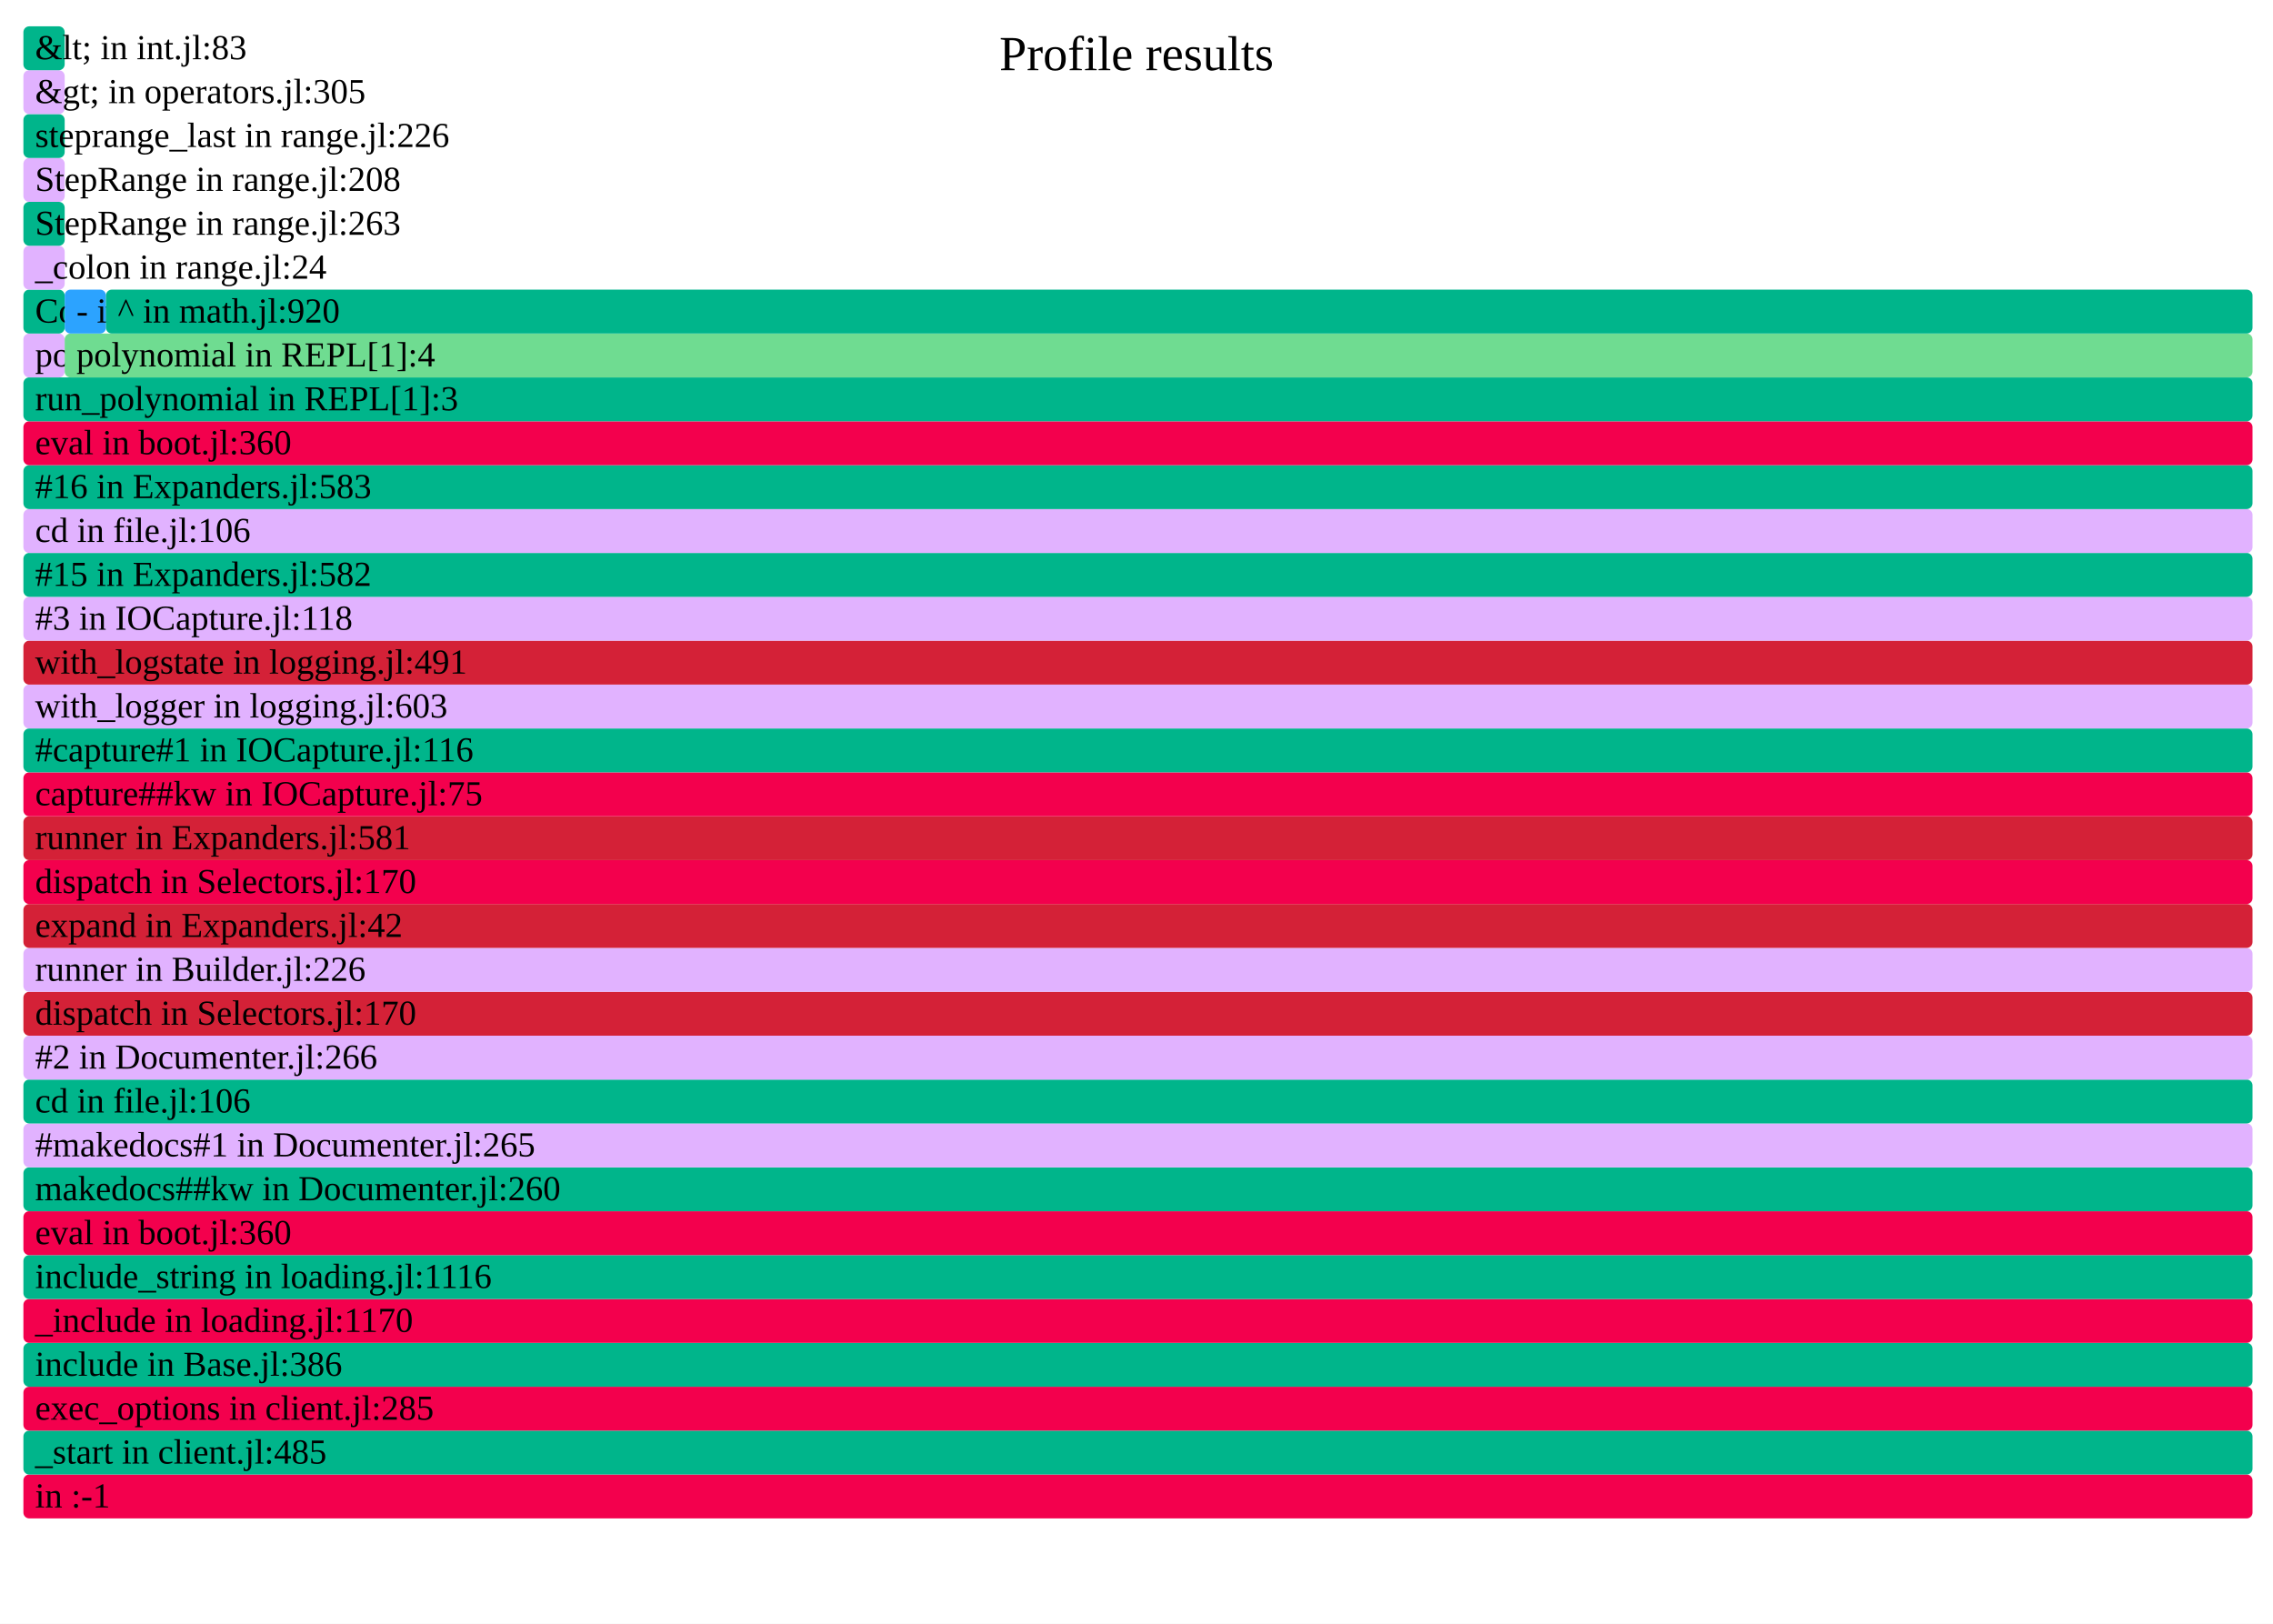
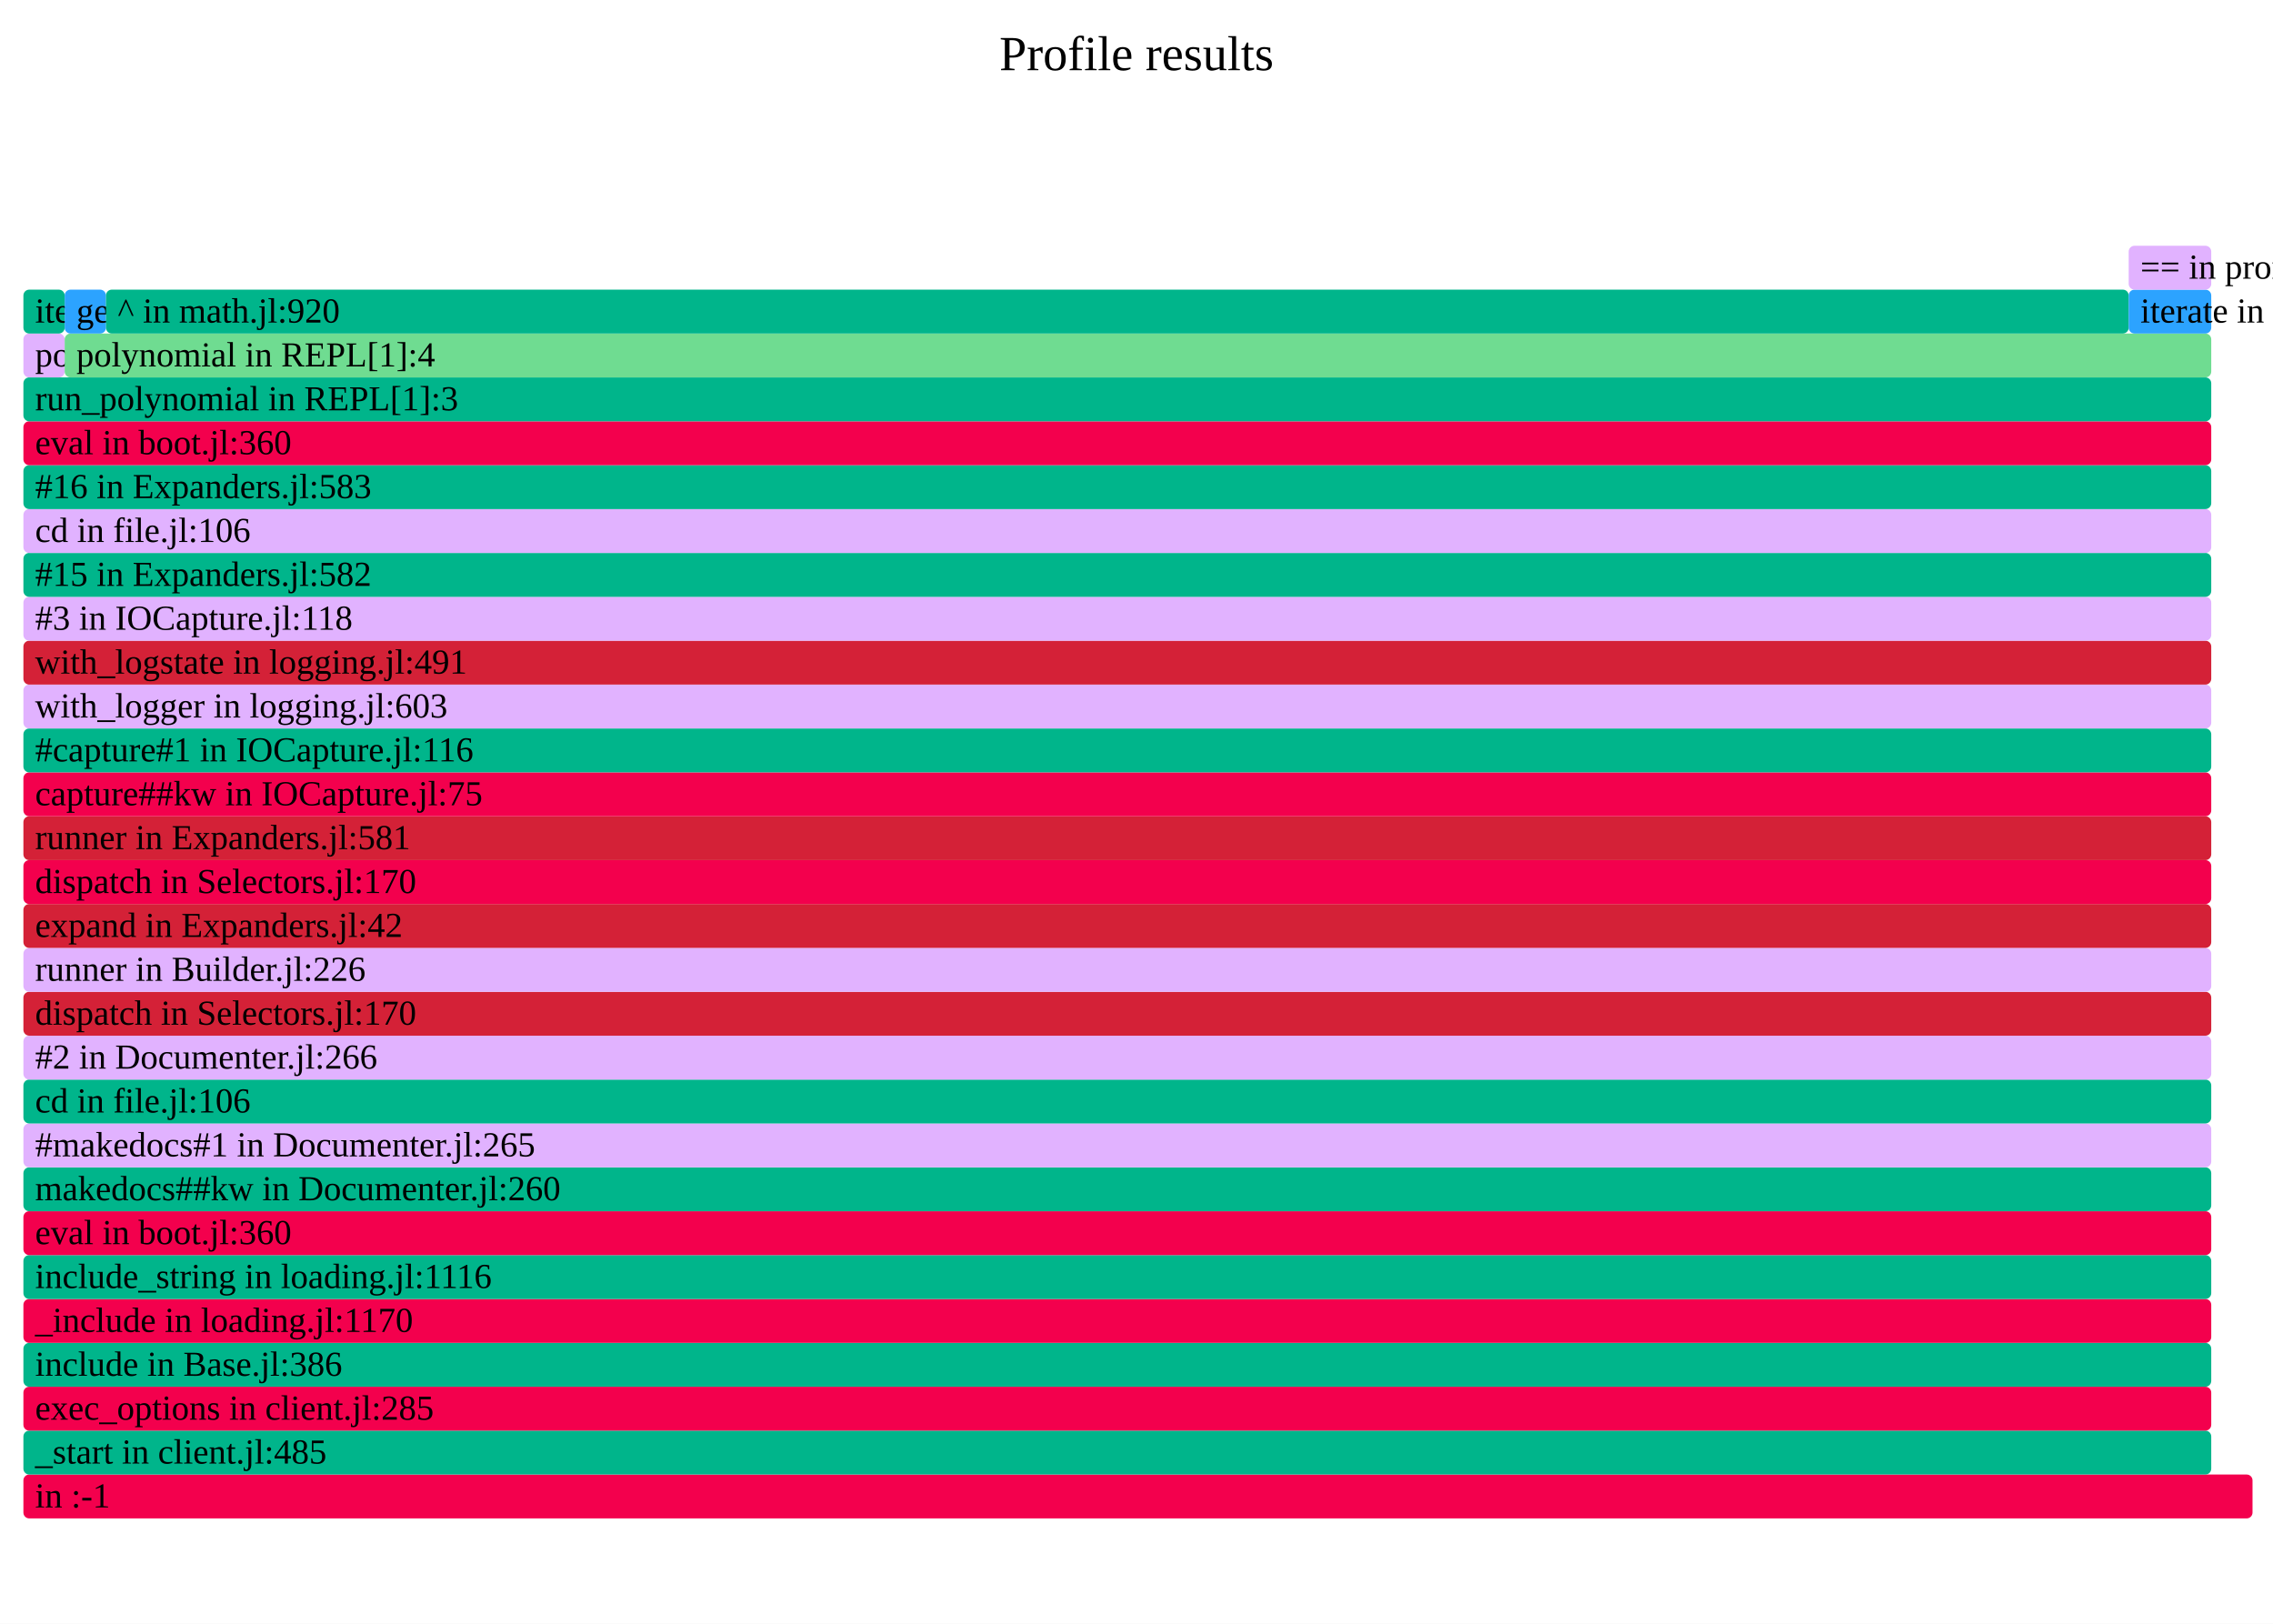
- <svg xmlns="http://www.w3.org/2000/svg" version="1.1" width="777" height="555" viewBox="0 0 777 555" id="fig-ebf5a1224cbb48b8949ee3da30e33a99">
+ <svg xmlns="http://www.w3.org/2000/svg" version="1.1" width="777" height="555" viewBox="0 0 777 555" id="fig-b9fb4ca16f054e7caab9102ac077348a">
  <defs>
-     <clipPath id="fig-ebf5a1224cbb48b8949ee3da30e33a99-clip">
+     <clipPath id="fig-b9fb4ca16f054e7caab9102ac077348a-clip">
      <rect x="0" y="0" width="777" height="555" />
    </clipPath>
  </defs>
  <style type="text/css">
-     #fig-ebf5a1224cbb48b8949ee3da30e33a99 text {
+     #fig-b9fb4ca16f054e7caab9102ac077348a text {
        pointer-events: none;
        font-family: inherit;
        font-size: 12px;
        fill: #000000;
    }
-     text#fig-ebf5a1224cbb48b8949ee3da30e33a99-caption {
+     text#fig-b9fb4ca16f054e7caab9102ac077348a-caption {
        font-size: 16.8px;
        fill: #000000;
        text-anchor: middle;
    }
-     #fig-ebf5a1224cbb48b8949ee3da30e33a99-bg {
+     #fig-b9fb4ca16f054e7caab9102ac077348a-bg {
        fill: #FFFFFF;
    }
-     #fig-ebf5a1224cbb48b8949ee3da30e33a99-viewport rect, #fig-ebf5a1224cbb48b8949ee3da30e33a99-viewport path {
+     #fig-b9fb4ca16f054e7caab9102ac077348a-viewport rect, #fig-b9fb4ca16f054e7caab9102ac077348a-viewport path {
        vector-effect: non-scaling-stroke;
        fill-opacity: 1;
    }
-     #fig-ebf5a1224cbb48b8949ee3da30e33a99-viewport text {
+     #fig-b9fb4ca16f054e7caab9102ac077348a-viewport text {
        stroke: #000000;
        stroke-width: 0;
        stroke-opacity: 0.35;
    }
-     #fig-ebf5a1224cbb48b8949ee3da30e33a99-viewport rect:hover, #fig-ebf5a1224cbb48b8949ee3da30e33a99-viewport path:hover {
+     #fig-b9fb4ca16f054e7caab9102ac077348a-viewport rect:hover, #fig-b9fb4ca16f054e7caab9102ac077348a-viewport path:hover {
        fill-opacity: 0.75;
        stroke: #000000;
        stroke-width: 0.5;
    }
-     #fig-ebf5a1224cbb48b8949ee3da30e33a99-viewport + rect {
+     #fig-b9fb4ca16f054e7caab9102ac077348a-viewport + rect {
        fill: #FFFFFF;
        opacity: 0.8;
    }
-     text#fig-ebf5a1224cbb48b8949ee3da30e33a99-details{
+     text#fig-b9fb4ca16f054e7caab9102ac077348a-details{
        fill: #000000;
    }
</style>
-   <g id="fig-ebf5a1224cbb48b8949ee3da30e33a99-frame" clip-path="url(#fig-ebf5a1224cbb48b8949ee3da30e33a99-clip)">
-     <rect id="fig-ebf5a1224cbb48b8949ee3da30e33a99-bg" x="0" y="0" width="777" height="555" />
-     <text id="fig-ebf5a1224cbb48b8949ee3da30e33a99-caption" x="388.5" y="24">Profile results</text>
-     <g id="fig-ebf5a1224cbb48b8949ee3da30e33a99-viewport" transform="scale(1)">
+   <g id="fig-b9fb4ca16f054e7caab9102ac077348a-frame" clip-path="url(#fig-b9fb4ca16f054e7caab9102ac077348a-clip)">
+     <rect id="fig-b9fb4ca16f054e7caab9102ac077348a-bg" x="0" y="0" width="777" height="555" />
+     <text id="fig-b9fb4ca16f054e7caab9102ac077348a-caption" x="388.5" y="24">Profile results</text>
+     <g id="fig-b9fb4ca16f054e7caab9102ac077348a-viewport" transform="scale(1)">
      <rect x="8" y="504" width="762" height="15" rx="2" fill="#F3004D" data-dinfo="" />
      <text x="8" dx="4" y="515.25"> in :-1</text>
-       <rect x="8" y="489" width="762" height="15" rx="2" fill="#00B58B" data-dinfo="./" />
+       <rect x="8" y="489" width="747.89" height="15" rx="2" fill="#00B58B" data-dinfo="./" />
      <text x="8" dx="4" y="500.25">_start in client.jl:485</text>
-       <rect x="8" y="474" width="762" height="15" rx="2" fill="#F3004D" data-dinfo="./" />
+       <rect x="8" y="474" width="747.89" height="15" rx="2" fill="#F3004D" data-dinfo="./" />
      <text x="8" dx="4" y="485.25">exec_options in client.jl:285</text>
-       <rect x="8" y="459" width="762" height="15" rx="2" fill="#00B58B" data-dinfo="./" />
+       <rect x="8" y="459" width="747.89" height="15" rx="2" fill="#00B58B" data-dinfo="./" />
      <text x="8" dx="4" y="470.25">include in Base.jl:386</text>
-       <rect x="8" y="444" width="762" height="15" rx="2" fill="#F3004D" data-dinfo="./" />
+       <rect x="8" y="444" width="747.89" height="15" rx="2" fill="#F3004D" data-dinfo="./" />
      <text x="8" dx="4" y="455.25">_include in loading.jl:1170</text>
-       <rect x="8" y="429" width="762" height="15" rx="2" fill="#00B58B" data-dinfo="./" />
+       <rect x="8" y="429" width="747.89" height="15" rx="2" fill="#00B58B" data-dinfo="./" />
      <text x="8" dx="4" y="440.25">include_string in loading.jl:1116</text>
-       <rect x="8" y="414" width="762" height="15" rx="2" fill="#F3004D" data-dinfo="./" />
+       <rect x="8" y="414" width="747.89" height="15" rx="2" fill="#F3004D" data-dinfo="./" />
      <text x="8" dx="4" y="425.25">eval in boot.jl:360</text>
-       <rect x="8" y="399" width="762" height="15" rx="2" fill="#00B58B" data-dinfo="/home/runner/.julia/packages/Documenter/qdbx6/src/" />
+       <rect x="8" y="399" width="747.89" height="15" rx="2" fill="#00B58B" data-dinfo="/home/runner/.julia/packages/Documenter/qdbx6/src/" />
      <text x="8" dx="4" y="410.25">makedocs##kw in Documenter.jl:260</text>
-       <rect x="8" y="384" width="762" height="15" rx="2" fill="#E1B2FF" data-dinfo="/home/runner/.julia/packages/Documenter/qdbx6/src/" />
+       <rect x="8" y="384" width="747.89" height="15" rx="2" fill="#E1B2FF" data-dinfo="/home/runner/.julia/packages/Documenter/qdbx6/src/" />
      <text x="8" dx="4" y="395.25">#makedocs#1 in Documenter.jl:265</text>
-       <rect x="8" y="369" width="762" height="15" rx="2" fill="#00B58B" data-dinfo="./" />
+       <rect x="8" y="369" width="747.89" height="15" rx="2" fill="#00B58B" data-dinfo="./" />
      <text x="8" dx="4" y="380.25">cd in file.jl:106</text>
-       <rect x="8" y="354" width="762" height="15" rx="2" fill="#E1B2FF" data-dinfo="/home/runner/.julia/packages/Documenter/qdbx6/src/" />
+       <rect x="8" y="354" width="747.89" height="15" rx="2" fill="#E1B2FF" data-dinfo="/home/runner/.julia/packages/Documenter/qdbx6/src/" />
      <text x="8" dx="4" y="365.25">#2 in Documenter.jl:266</text>
-       <rect x="8" y="339" width="762" height="15" rx="2" fill="#D42137" data-dinfo="/home/runner/.julia/packages/Documenter/qdbx6/src/Utilities/" />
+       <rect x="8" y="339" width="747.89" height="15" rx="2" fill="#D42137" data-dinfo="/home/runner/.julia/packages/Documenter/qdbx6/src/Utilities/" />
      <text x="8" dx="4" y="350.25">dispatch in Selectors.jl:170</text>
-       <rect x="8" y="324" width="762" height="15" rx="2" fill="#E1B2FF" data-dinfo="/home/runner/.julia/packages/Documenter/qdbx6/src/" />
+       <rect x="8" y="324" width="747.89" height="15" rx="2" fill="#E1B2FF" data-dinfo="/home/runner/.julia/packages/Documenter/qdbx6/src/" />
      <text x="8" dx="4" y="335.25">runner in Builder.jl:226</text>
-       <rect x="8" y="309" width="762" height="15" rx="2" fill="#D42137" data-dinfo="/home/runner/.julia/packages/Documenter/qdbx6/src/" />
+       <rect x="8" y="309" width="747.89" height="15" rx="2" fill="#D42137" data-dinfo="/home/runner/.julia/packages/Documenter/qdbx6/src/" />
      <text x="8" dx="4" y="320.25">expand in Expanders.jl:42</text>
-       <rect x="8" y="294" width="762" height="15" rx="2" fill="#F3004D" data-dinfo="/home/runner/.julia/packages/Documenter/qdbx6/src/Utilities/" />
+       <rect x="8" y="294" width="747.89" height="15" rx="2" fill="#F3004D" data-dinfo="/home/runner/.julia/packages/Documenter/qdbx6/src/Utilities/" />
      <text x="8" dx="4" y="305.25">dispatch in Selectors.jl:170</text>
-       <rect x="8" y="279" width="762" height="15" rx="2" fill="#D42137" data-dinfo="/home/runner/.julia/packages/Documenter/qdbx6/src/" />
+       <rect x="8" y="279" width="747.89" height="15" rx="2" fill="#D42137" data-dinfo="/home/runner/.julia/packages/Documenter/qdbx6/src/" />
      <text x="8" dx="4" y="290.25">runner in Expanders.jl:581</text>
-       <rect x="8" y="264" width="762" height="15" rx="2" fill="#F3004D" data-dinfo="/home/runner/.julia/packages/IOCapture/sXY71/src/" />
+       <rect x="8" y="264" width="747.89" height="15" rx="2" fill="#F3004D" data-dinfo="/home/runner/.julia/packages/IOCapture/sXY71/src/" />
      <text x="8" dx="4" y="275.25">capture##kw in IOCapture.jl:75</text>
-       <rect x="8" y="249" width="762" height="15" rx="2" fill="#00B58B" data-dinfo="/home/runner/.julia/packages/IOCapture/sXY71/src/" />
+       <rect x="8" y="249" width="747.89" height="15" rx="2" fill="#00B58B" data-dinfo="/home/runner/.julia/packages/IOCapture/sXY71/src/" />
      <text x="8" dx="4" y="260.25">#capture#1 in IOCapture.jl:116</text>
-       <rect x="8" y="234" width="762" height="15" rx="2" fill="#E1B2FF" data-dinfo="./" />
+       <rect x="8" y="234" width="747.89" height="15" rx="2" fill="#E1B2FF" data-dinfo="./" />
      <text x="8" dx="4" y="245.25">with_logger in logging.jl:603</text>
-       <rect x="8" y="219" width="762" height="15" rx="2" fill="#D42137" data-dinfo="./" />
+       <rect x="8" y="219" width="747.89" height="15" rx="2" fill="#D42137" data-dinfo="./" />
      <text x="8" dx="4" y="230.25">with_logstate in logging.jl:491</text>
-       <rect x="8" y="204" width="762" height="15" rx="2" fill="#E1B2FF" data-dinfo="/home/runner/.julia/packages/IOCapture/sXY71/src/" />
+       <rect x="8" y="204" width="747.89" height="15" rx="2" fill="#E1B2FF" data-dinfo="/home/runner/.julia/packages/IOCapture/sXY71/src/" />
      <text x="8" dx="4" y="215.25">#3 in IOCapture.jl:118</text>
-       <rect x="8" y="189" width="762" height="15" rx="2" fill="#00B58B" data-dinfo="/home/runner/.julia/packages/Documenter/qdbx6/src/" />
+       <rect x="8" y="189" width="747.89" height="15" rx="2" fill="#00B58B" data-dinfo="/home/runner/.julia/packages/Documenter/qdbx6/src/" />
      <text x="8" dx="4" y="200.25">#15 in Expanders.jl:582</text>
-       <rect x="8" y="174" width="762" height="15" rx="2" fill="#E1B2FF" data-dinfo="./" />
+       <rect x="8" y="174" width="747.89" height="15" rx="2" fill="#E1B2FF" data-dinfo="./" />
      <text x="8" dx="4" y="185.25">cd in file.jl:106</text>
-       <rect x="8" y="159" width="762" height="15" rx="2" fill="#00B58B" data-dinfo="/home/runner/.julia/packages/Documenter/qdbx6/src/" />
+       <rect x="8" y="159" width="747.89" height="15" rx="2" fill="#00B58B" data-dinfo="/home/runner/.julia/packages/Documenter/qdbx6/src/" />
      <text x="8" dx="4" y="170.25">#16 in Expanders.jl:583</text>
-       <rect x="8" y="144" width="762" height="15" rx="2" fill="#F3004D" data-dinfo="./" />
+       <rect x="8" y="144" width="747.89" height="15" rx="2" fill="#F3004D" data-dinfo="./" />
      <text x="8" dx="4" y="155.25">eval in boot.jl:360</text>
-       <rect x="8" y="129" width="762" height="15" rx="2" fill="#00B58B" data-dinfo="./" />
+       <rect x="8" y="129" width="747.89" height="15" rx="2" fill="#00B58B" data-dinfo="./" />
      <text x="8" dx="4" y="140.25">run_polynomial in REPL[1]:3</text>
      <rect x="8" y="114" width="14.11" height="15" rx="2" fill="#E1B2FF" data-dinfo="./" />
      <text x="8" dx="4" y="125.25">polynomial in REPL[1]:3</text>
      <rect x="8" y="99" width="14.11" height="15" rx="2" fill="#00B58B" data-dinfo="./" />
-       <text x="8" dx="4" y="110.25">Colon in range.jl:22</text>
-       <rect x="8" y="84" width="14.11" height="15" rx="2" fill="#E1B2FF" data-dinfo="./" />
-       <text x="8" dx="4" y="95.25">_colon in range.jl:24</text>
-       <rect x="8" y="69" width="14.11" height="15" rx="2" fill="#00B58B" data-dinfo="./" />
-       <text x="8" dx="4" y="80.25">StepRange in range.jl:263</text>
-       <rect x="8" y="54" width="14.11" height="15" rx="2" fill="#E1B2FF" data-dinfo="./" />
-       <text x="8" dx="4" y="65.25">StepRange in range.jl:208</text>
-       <rect x="8" y="39" width="14.11" height="15" rx="2" fill="#00B58B" data-dinfo="./" />
-       <text x="8" dx="4" y="50.25">steprange_last in range.jl:226</text>
-       <rect x="8" y="24" width="14.11" height="15" rx="2" fill="#E1B2FF" data-dinfo="./" />
-       <text x="8" dx="4" y="35.25">&amp;gt; in operators.jl:305</text>
-       <rect x="8" y="9" width="14.11" height="15" rx="2" fill="#00B58B" data-dinfo="./" />
-       <text x="8" dx="4" y="20.25">&amp;lt; in int.jl:83</text>
-       <rect x="22.11" y="114" width="747.89" height="15" rx="2" fill="#6FDC91" data-dinfo="./" />
+       <text x="8" dx="4" y="110.25">iterate in range.jl:670</text>
+       <rect x="22.11" y="114" width="733.78" height="15" rx="2" fill="#6FDC91" data-dinfo="./" />
      <text x="22.11" dx="4" y="125.25">polynomial in REPL[1]:4</text>
      <rect x="22.11" y="99" width="14.11" height="15" rx="2" fill="#2CA3FF" data-dinfo="./" />
-       <text x="22.11" dx="4" y="110.25">- in int.jl:86</text>
-       <rect x="36.22" y="99" width="733.78" height="15" rx="2" fill="#00B58B" data-dinfo="./" />
+       <text x="22.11" dx="4" y="110.25">getindex in REPL[1]:0</text>
+       <rect x="36.22" y="99" width="691.45" height="15" rx="2" fill="#00B58B" data-dinfo="./" />
      <text x="36.22" dx="4" y="110.25">^ in math.jl:920</text>
+       <rect x="727.67" y="99" width="28.22" height="15" rx="2" fill="#2CA3FF" data-dinfo="./" />
+       <text x="727.67" dx="4" y="110.25">iterate in range.jl:674</text>
+       <rect x="727.67" y="84" width="28.22" height="15" rx="2" fill="#E1B2FF" data-dinfo="./" />
+       <text x="727.67" dx="4" y="95.25">== in promotion.jl:410</text>
    </g>
  </g>
</svg>
